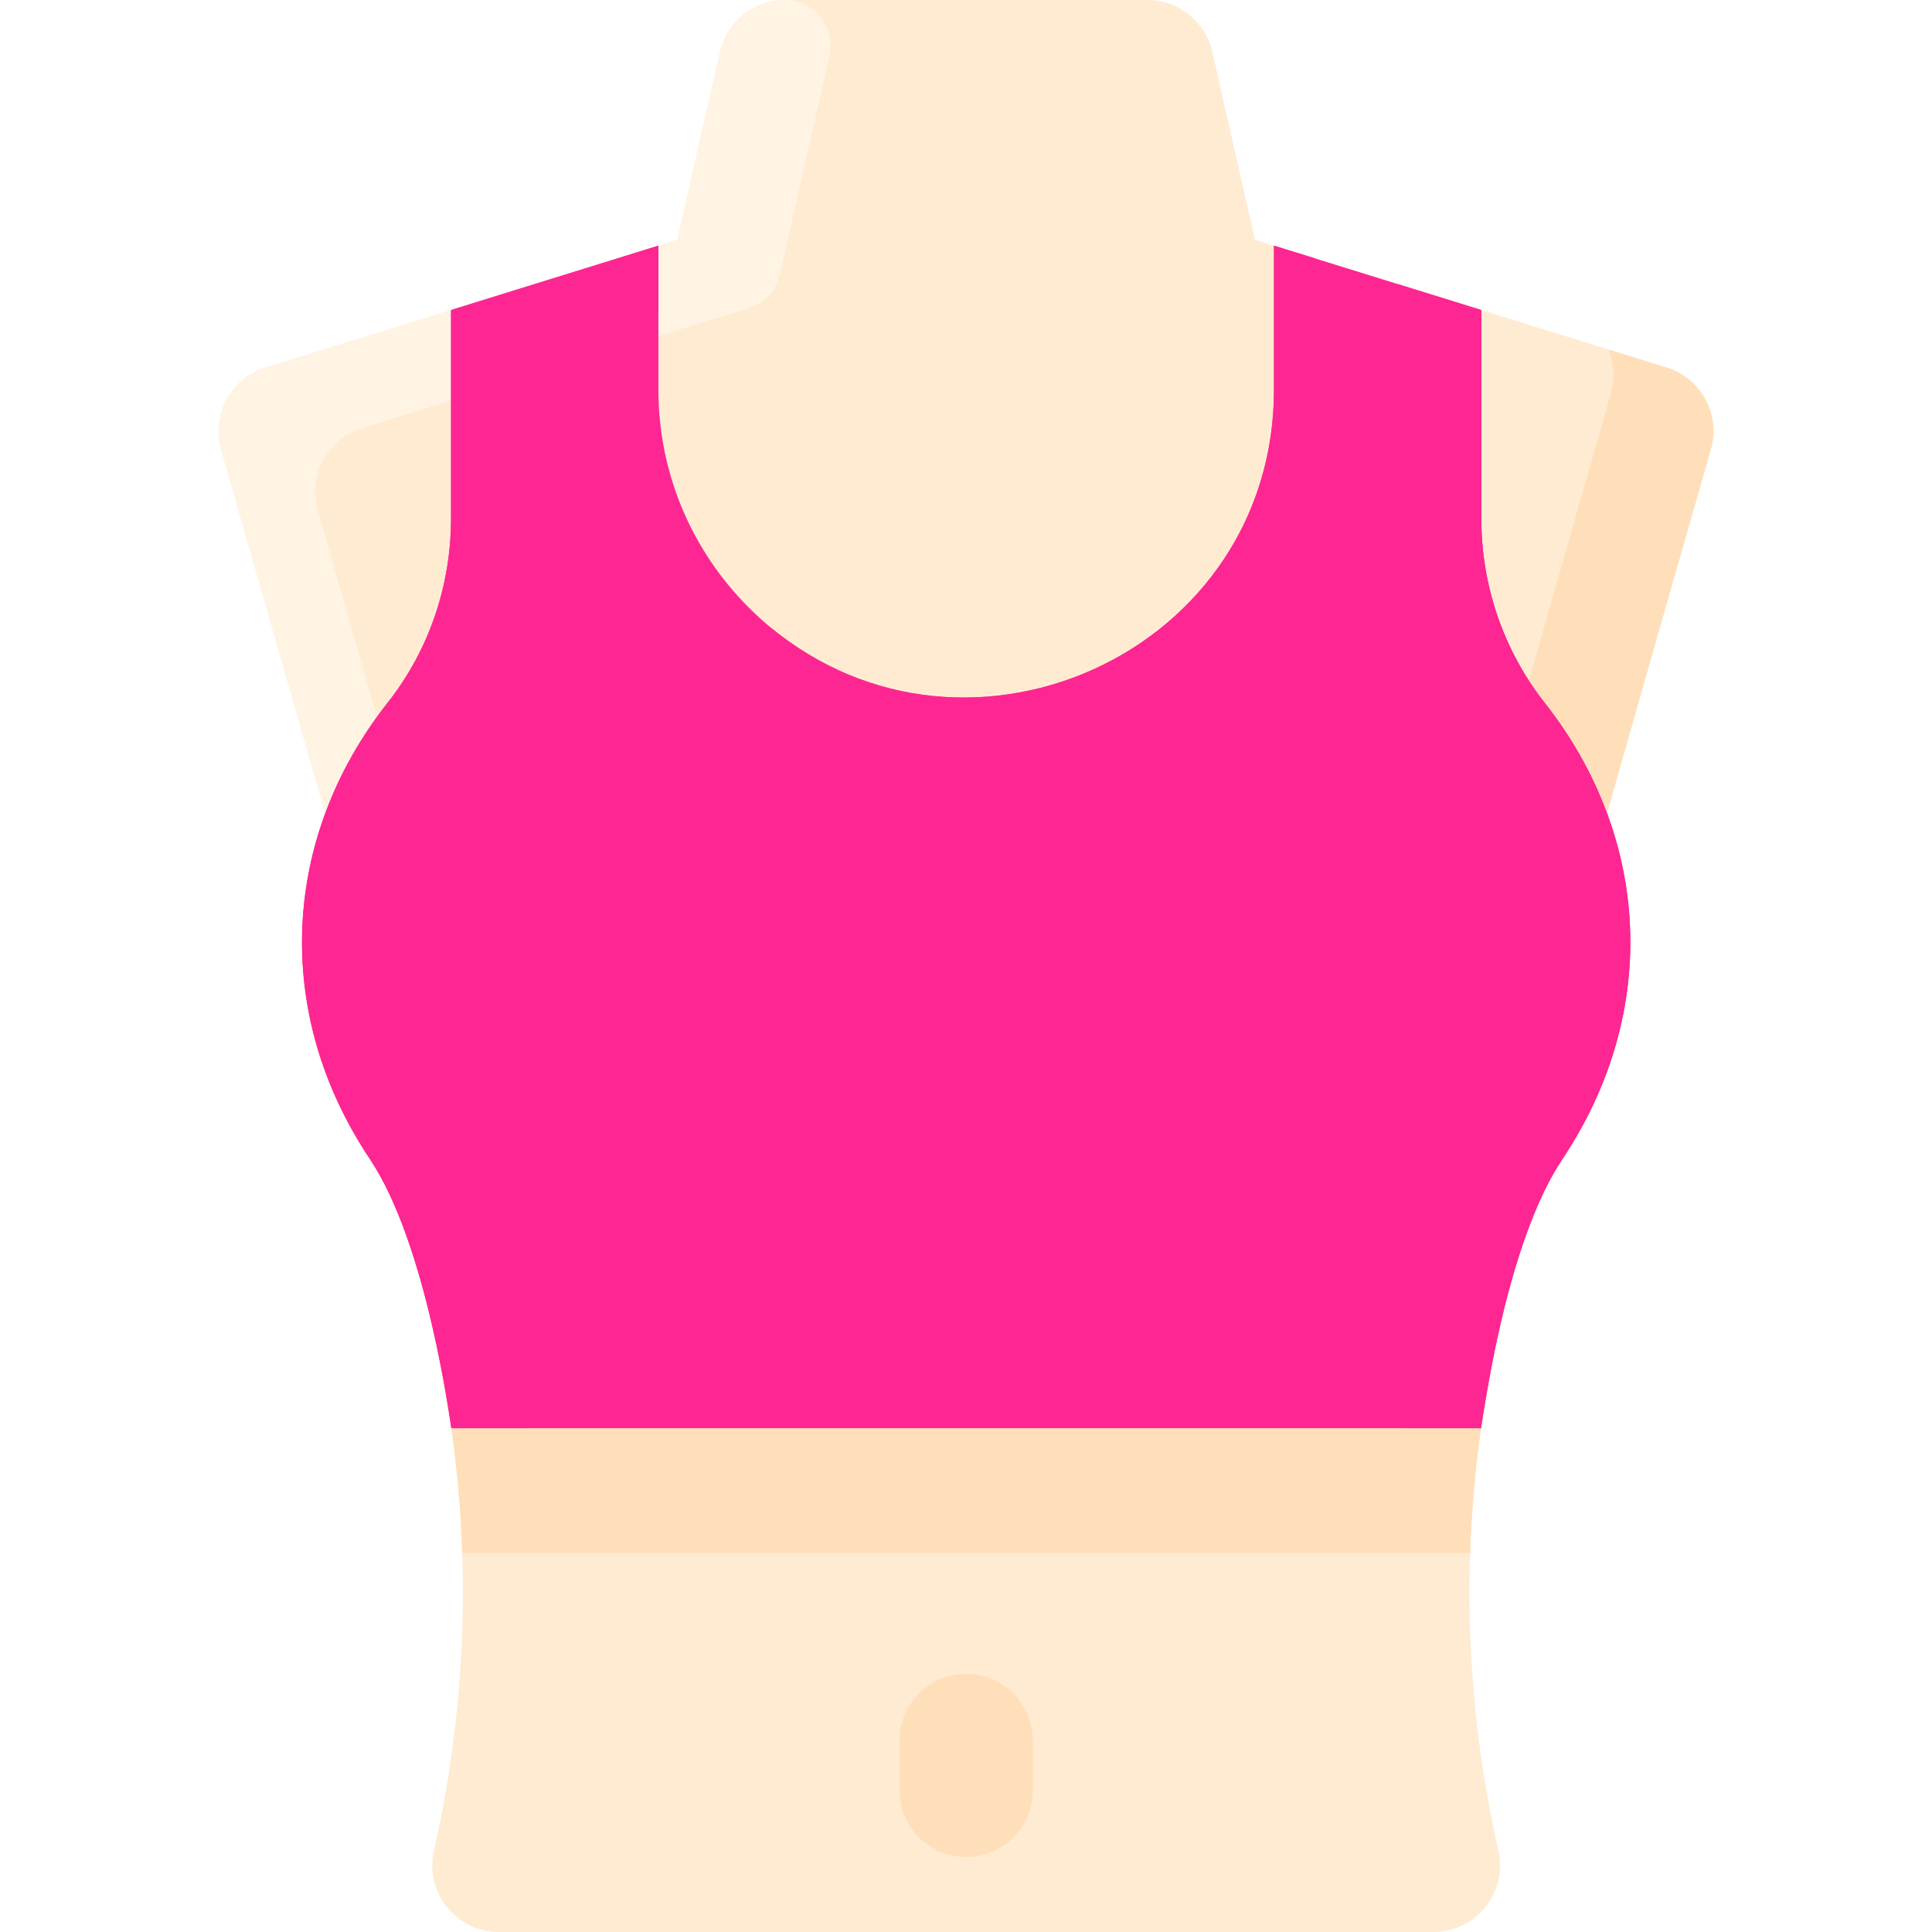
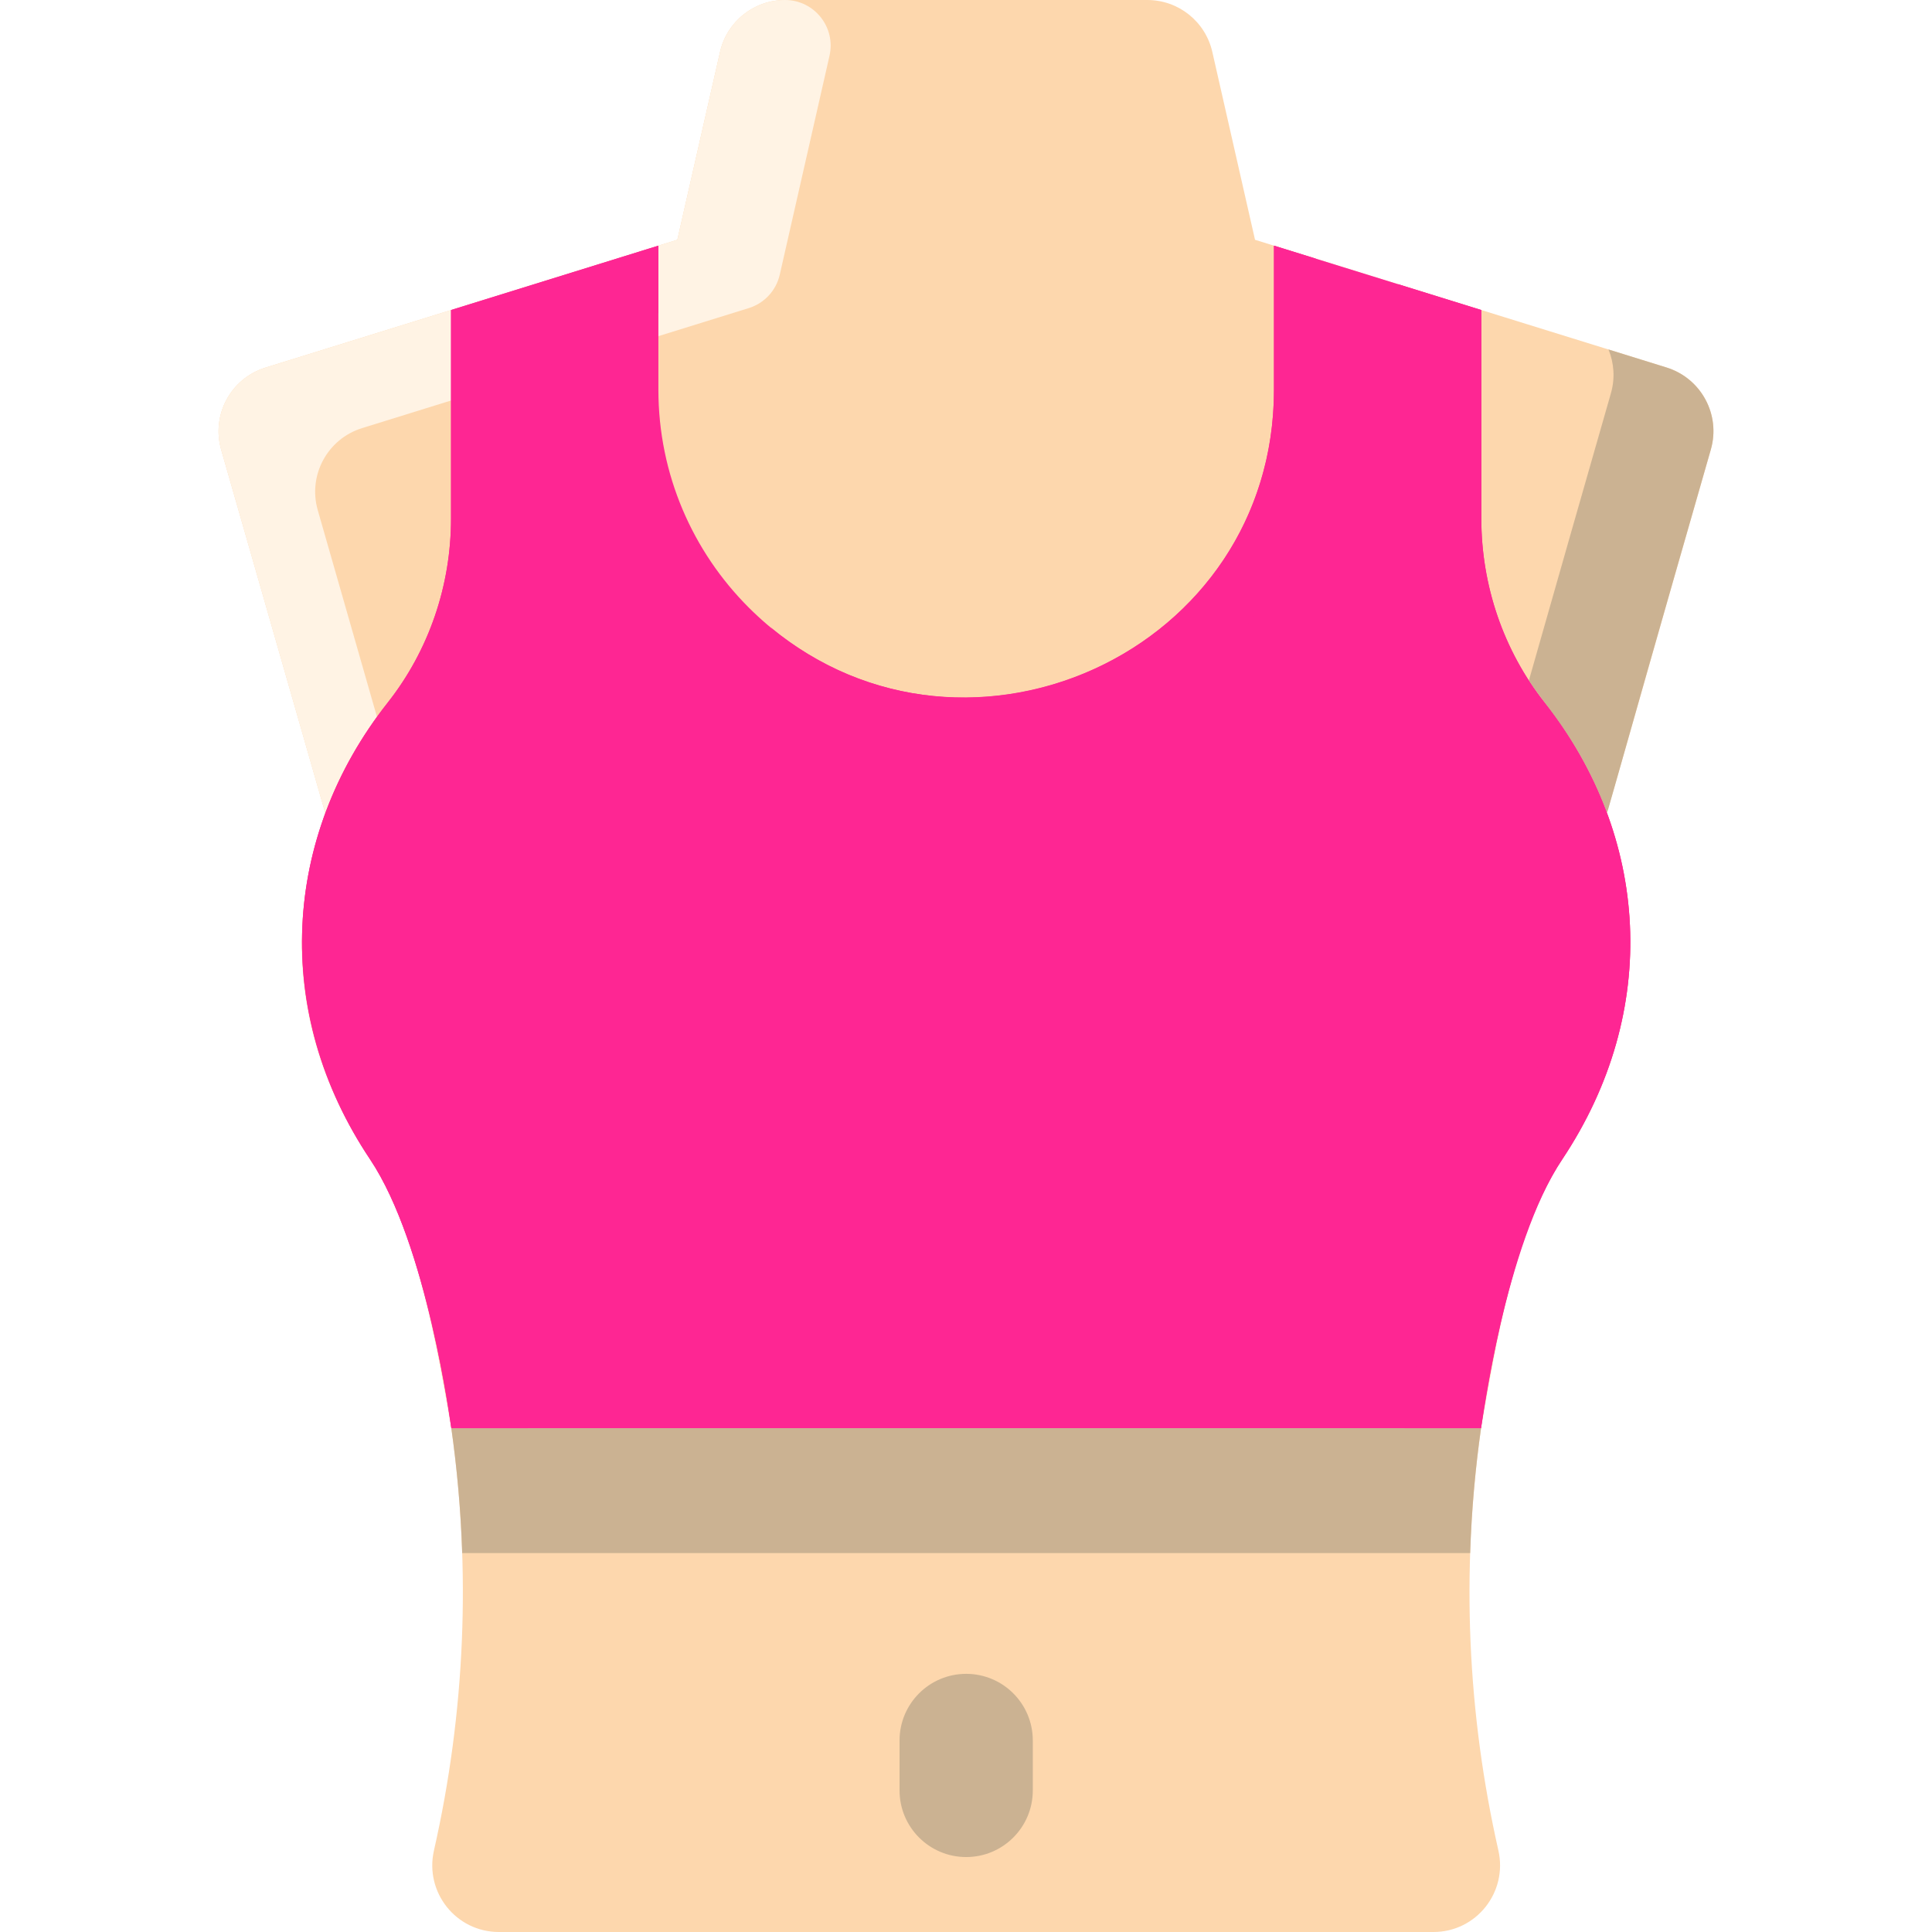
<svg xmlns="http://www.w3.org/2000/svg" version="1.1" width="512" height="512" x="0" y="0" viewBox="0 0 464 464" style="enable-background:new 0 0 512 512" xml:space="preserve" class="">
  <g>
-     <path d="m385.873 195.06c.332-.117 8.691-30.37 25.012-87.097 2.407-8.367-2.32-17.118-10.636-19.699-.49-.152-98.823-30.671-98.836-30.675l-10.259-45.136c-1.657-7.284-8.133-12.453-15.603-12.453h-87.017c-7.47 0-13.946 5.169-15.602 12.454l-10.26 45.136c-1.231.382-99.354 30.835-98.92 30.701-8.309 2.578-13.035 11.324-10.639 19.687l24.929 87.022c1.019.36-18.815 39.083 10.85 83.45 11.684 17.532 16.479 47.446 19.5 64.55 4.794 33.949 3.349 68.233-4.174 101.436-2.271 10.022 5.314 19.564 15.59 19.564h224.467c10.286 0 17.858-9.556 15.586-19.587-7.363-32.507-9.092-66.888-4.099-101.813 3.61-20.42 7.91-46.83 19.36-64.05 18.167-27.314 20.52-57.251 10.751-83.49z" fill="#ffebd2" data-original="#ffebd2" style="" class="" />
-     <path d="m355.692 343c-1.33 9.4-2.27 19.42-2.61 30h-242.08c-.34-10.58-1.28-20.6-2.61-30z" fill="#ffdfba" data-original="#ffdfba" style="" class="" />
-     <path d="m199.22 13.389-11.946 52.565c-.867 3.816-3.699 6.879-7.437 8.038-17.004 5.274-38.509 11.959-92.885 28.829-8.31 2.58-13.04 11.32-10.64 19.69l14.22 49.65c-4.49 6.21-8.96 13.86-12.32 22.9-.264-.093 1.736 6.591-25.1-87.08-2.4-8.37 2.33-17.11 10.64-19.69 35.716-11.082 98.92-30.7 98.92-30.7l10.26-45.14c1.66-7.28 8.13-12.45 15.6-12.45 7.033-.001 12.246 6.529 10.688 13.388z" fill="#fff3e4" data-original="#fff3e4" style="" />
+     <path d="m385.873 195.06c.332-.117 8.691-30.37 25.012-87.097 2.407-8.367-2.32-17.118-10.636-19.699-.49-.152-98.823-30.671-98.836-30.675l-10.259-45.136c-1.657-7.284-8.133-12.453-15.603-12.453h-87.017c-7.47 0-13.946 5.169-15.602 12.454l-10.26 45.136c-1.231.382-99.354 30.835-98.92 30.701-8.309 2.578-13.035 11.324-10.639 19.687l24.929 87.022c1.019.36-18.815 39.083 10.85 83.45 11.684 17.532 16.479 47.446 19.5 64.55 4.794 33.949 3.349 68.233-4.174 101.436-2.271 10.022 5.314 19.564 15.59 19.564h224.467c10.286 0 17.858-9.556 15.586-19.587-7.363-32.507-9.092-66.888-4.099-101.813 3.61-20.42 7.91-46.83 19.36-64.05 18.167-27.314 20.52-57.251 10.751-83.49z" fill="#fdd7ad" data-original="#ffebd2" style="" class="" />
+     <path d="m355.692 343c-1.33 9.4-2.27 19.42-2.61 30h-242.08c-.34-10.58-1.28-20.6-2.61-30z" fill="#cbb292" data-original="#ffdfba" style="" class="" />
+     <path d="m199.22 13.389-11.946 52.565c-.867 3.816-3.699 6.879-7.437 8.038-17.004 5.274-38.509 11.959-92.885 28.829-8.31 2.58-13.04 11.32-10.64 19.69l14.22 49.65c-4.49 6.21-8.96 13.86-12.32 22.9-.264-.093 1.736 6.591-25.1-87.08-2.4-8.37 2.33-17.11 10.64-19.69 35.716-11.082 98.92-30.7 98.92-30.7l10.26-45.14c1.66-7.28 8.13-12.45 15.6-12.45 7.033-.001 12.246 6.529 10.688 13.388z" fill="#fff3e4" data-original="#fff3e4" style="" class="" />
    <path d="m355.692 343h-247.3c-.244-1.382-5.785-43.971-19.5-64.55-23.5-35.148-21.32-77.285 4.21-109.69 9.93-12.58 15.22-28.2 15.22-44.23v-50.07l49.8-15.46v34.59c0 20.41 8.28 38.89 21.65 52.27 46.149 46.149 126.19 13.774 126.19-52.27v-34.59l49.8 15.46v50.07c0 16.03 5.29 31.65 15.22 44.23 25.037 31.78 28.174 73.654 4.14 109.79-10.915 16.417-16.316 44.212-19.43 64.45z" fill="#fe2693" data-original="#fff8bf" style="" class="" />
-     <path d="m410.883 107.96c-26.23 91.256-24.598 86.954-25.01 87.1-6.269-16.878-14.679-25.381-18.69-31.62 5.59-19.63 14.42-50.63 19.7-68.98 1.04-3.61.75-7.3-.58-10.53l13.95 4.33c8.31 2.59 13.039 11.34 10.63 19.7z" fill="#ffdfba" data-original="#ffdfba" style="" class="" />
+     <path d="m410.883 107.96c-26.23 91.256-24.598 86.954-25.01 87.1-6.269-16.878-14.679-25.381-18.69-31.62 5.59-19.63 14.42-50.63 19.7-68.98 1.04-3.61.75-7.3-.58-10.53l13.95 4.33c8.31 2.59 13.039 11.34 10.63 19.7z" fill="#cbb292" data-original="#ffdfba" style="" class="" />
    <path d="m158.123 59v16.21l-14.9 4.625c-8.861 2.75-14.9 10.948-14.9 20.226v34.469c0 16.03-5.29 31.65-15.22 44.23-25.203 31.989-27.976 74.145-4.21 109.69 8.84 13.27 14.67 36.4 17.9 54.55h-18.4c-.244-1.383-5.785-43.971-19.5-64.55-23.781-35.567-20.983-77.713 4.21-109.69 9.93-12.58 15.22-28.2 15.22-44.23v-50.07z" fill="#fe2693" data-original="#fffad9" style="" class="" />
    <path d="m375.192 278.45c-13.72 20.58-19.26 63.17-19.5 64.55h-18.4c3.23-18.15 9.06-41.28 17.9-54.55 23.77-35.55 20.99-77.7-4.21-109.69-9.93-12.58-15.22-28.2-15.22-44.23v-66.28l20 6.21v50.07c0 16.03 5.29 31.65 15.22 44.23 25.19 31.98 27.99 74.12 4.21 109.69z" fill="#fe2693" data-original="#fff4a6" style="" class="" />
    <path d="m315.962 62.1v41.49c0 40.82-33.1 73.92-73.92 73.92-22.618 0-43.281-10.21-57.02-26.88 47.717 39.391 120.94 5.715 120.94-57.04v-34.59z" fill="#fe2693" data-original="#fffad9" style="" class="" />
-     <path d="m232.042 402c-8.837 0-16 7.164-16 16v12c0 8.836 7.163 16 16 16s16-7.164 16-16v-12c0-8.836-7.163-16-16-16z" fill="#ffdfba" data-original="#ffdfba" style="" class="" />
+     <path d="m232.042 402c-8.837 0-16 7.164-16 16v12c0 8.836 7.163 16 16 16s16-7.164 16-16v-12c0-8.836-7.163-16-16-16z" fill="#cbb292" data-original="#ffdfba" style="" class="" />
  </g>
</svg>
